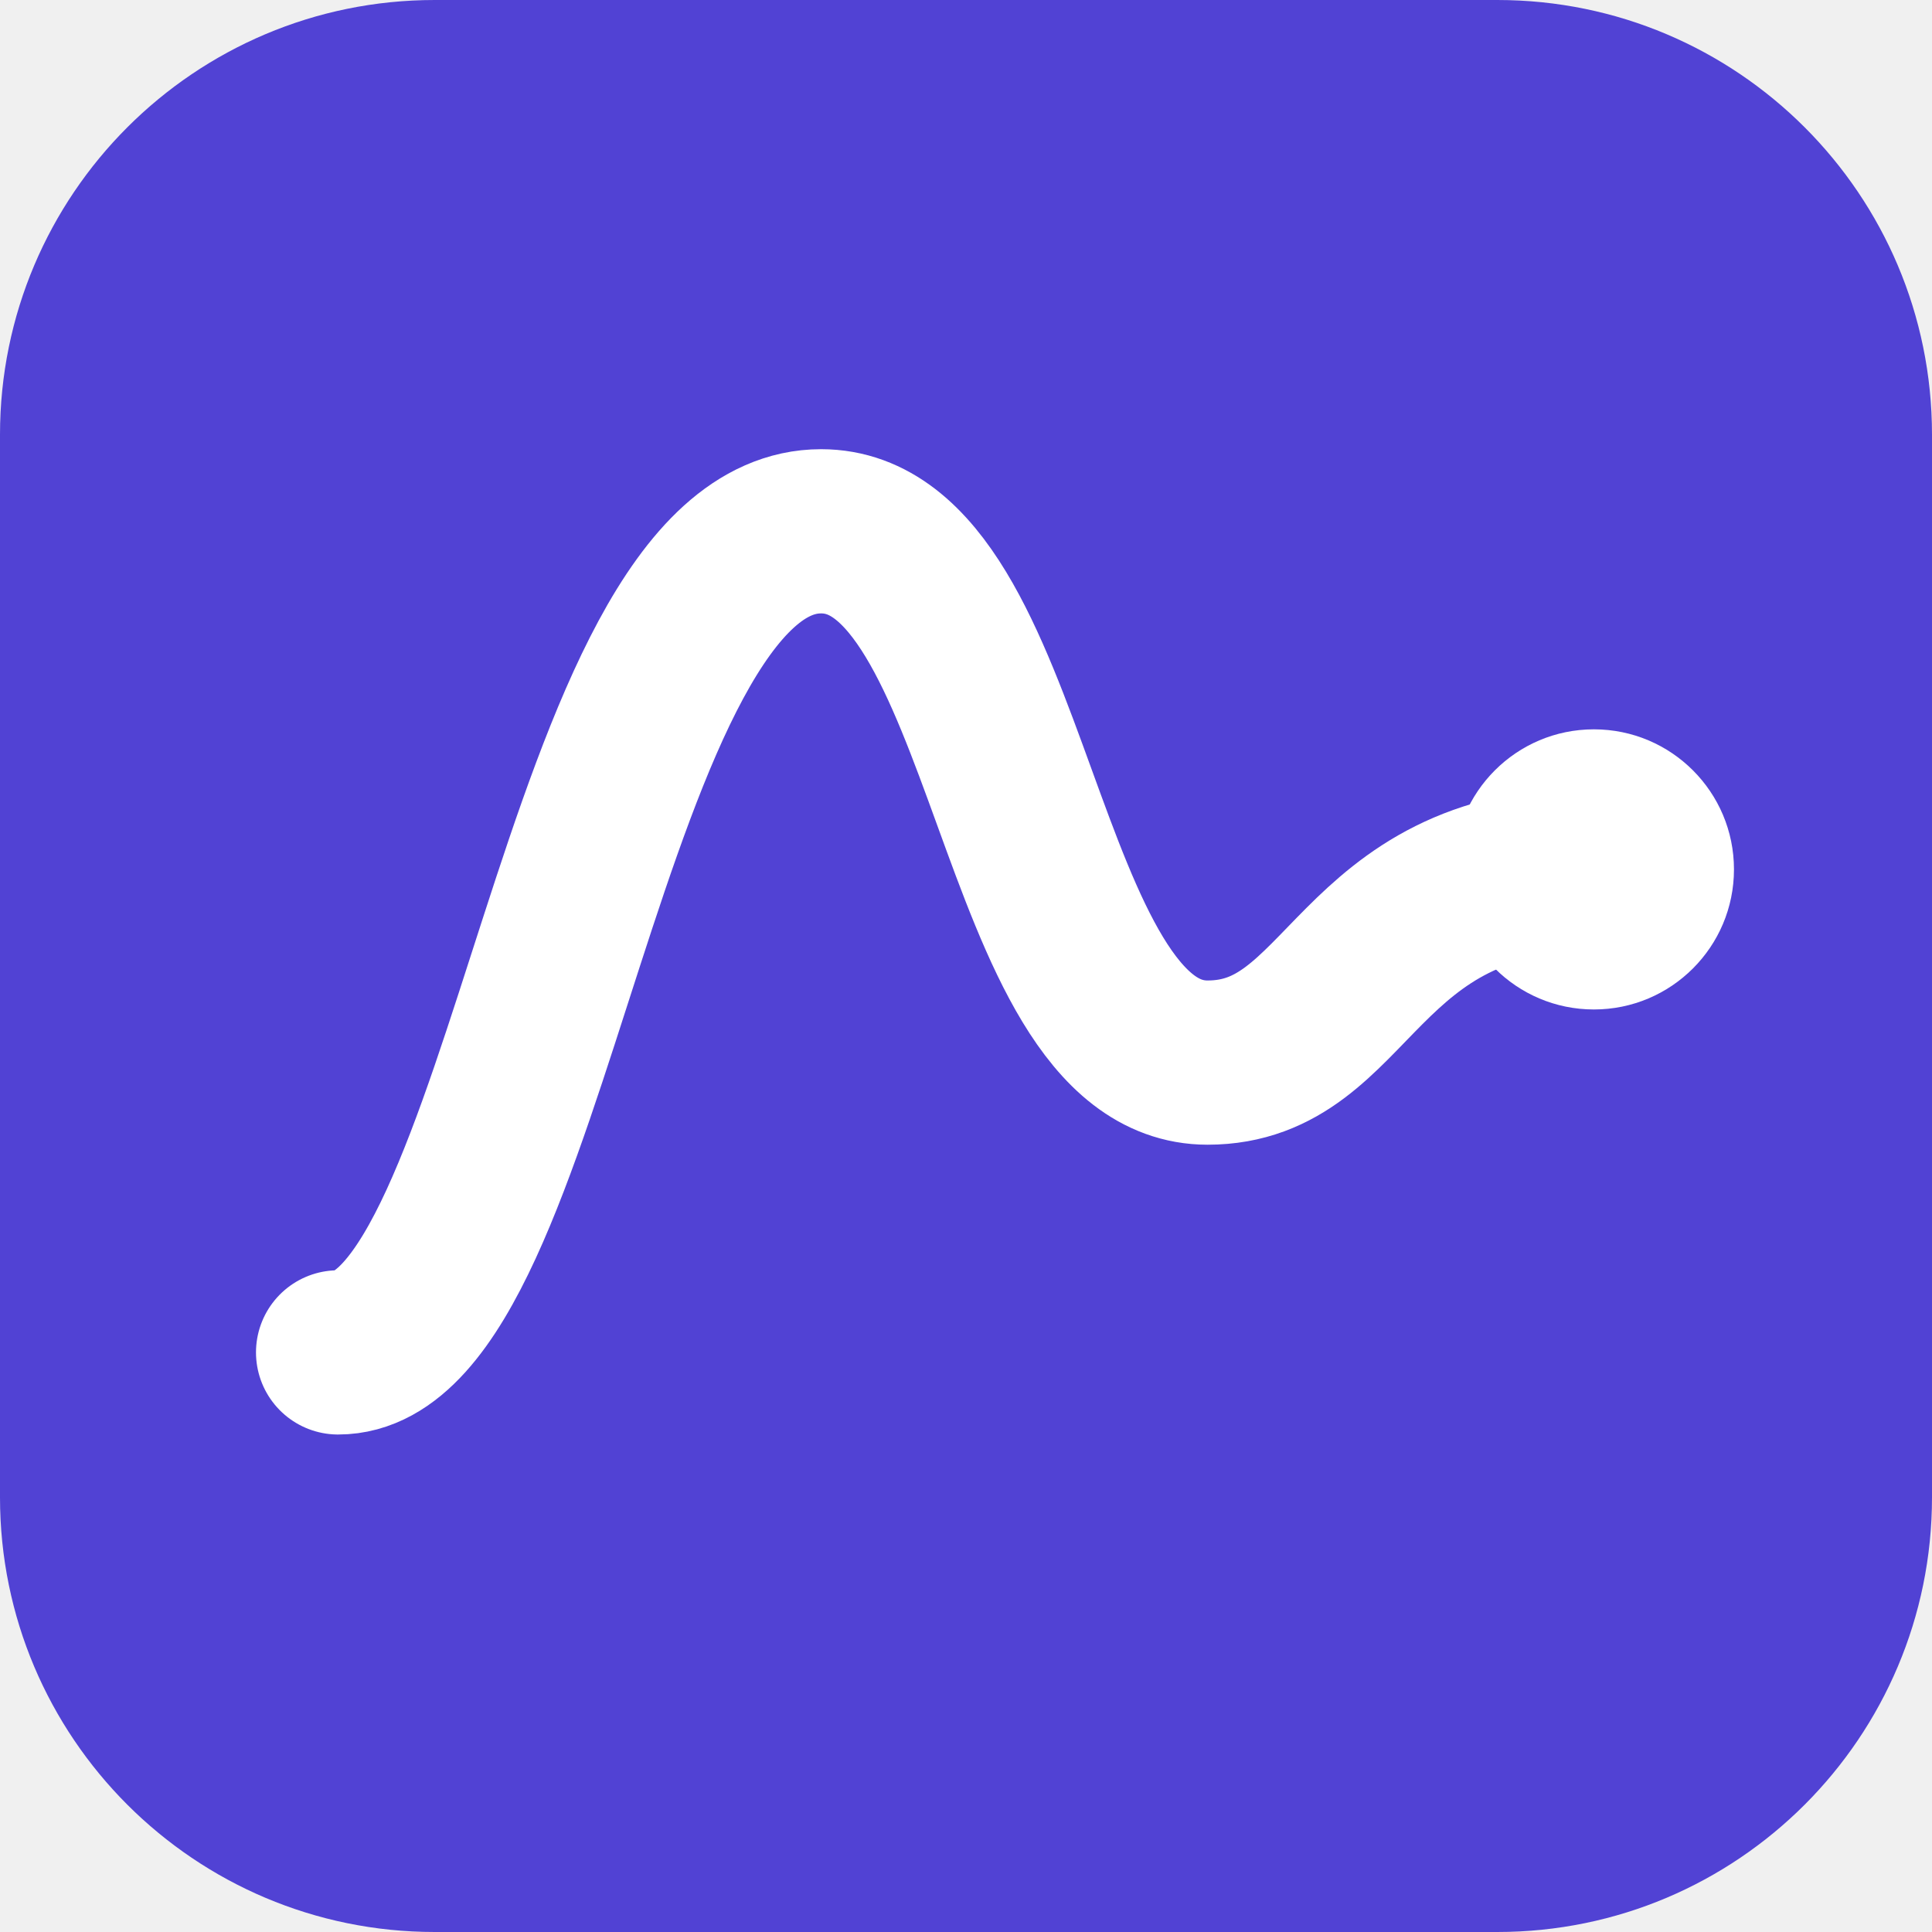
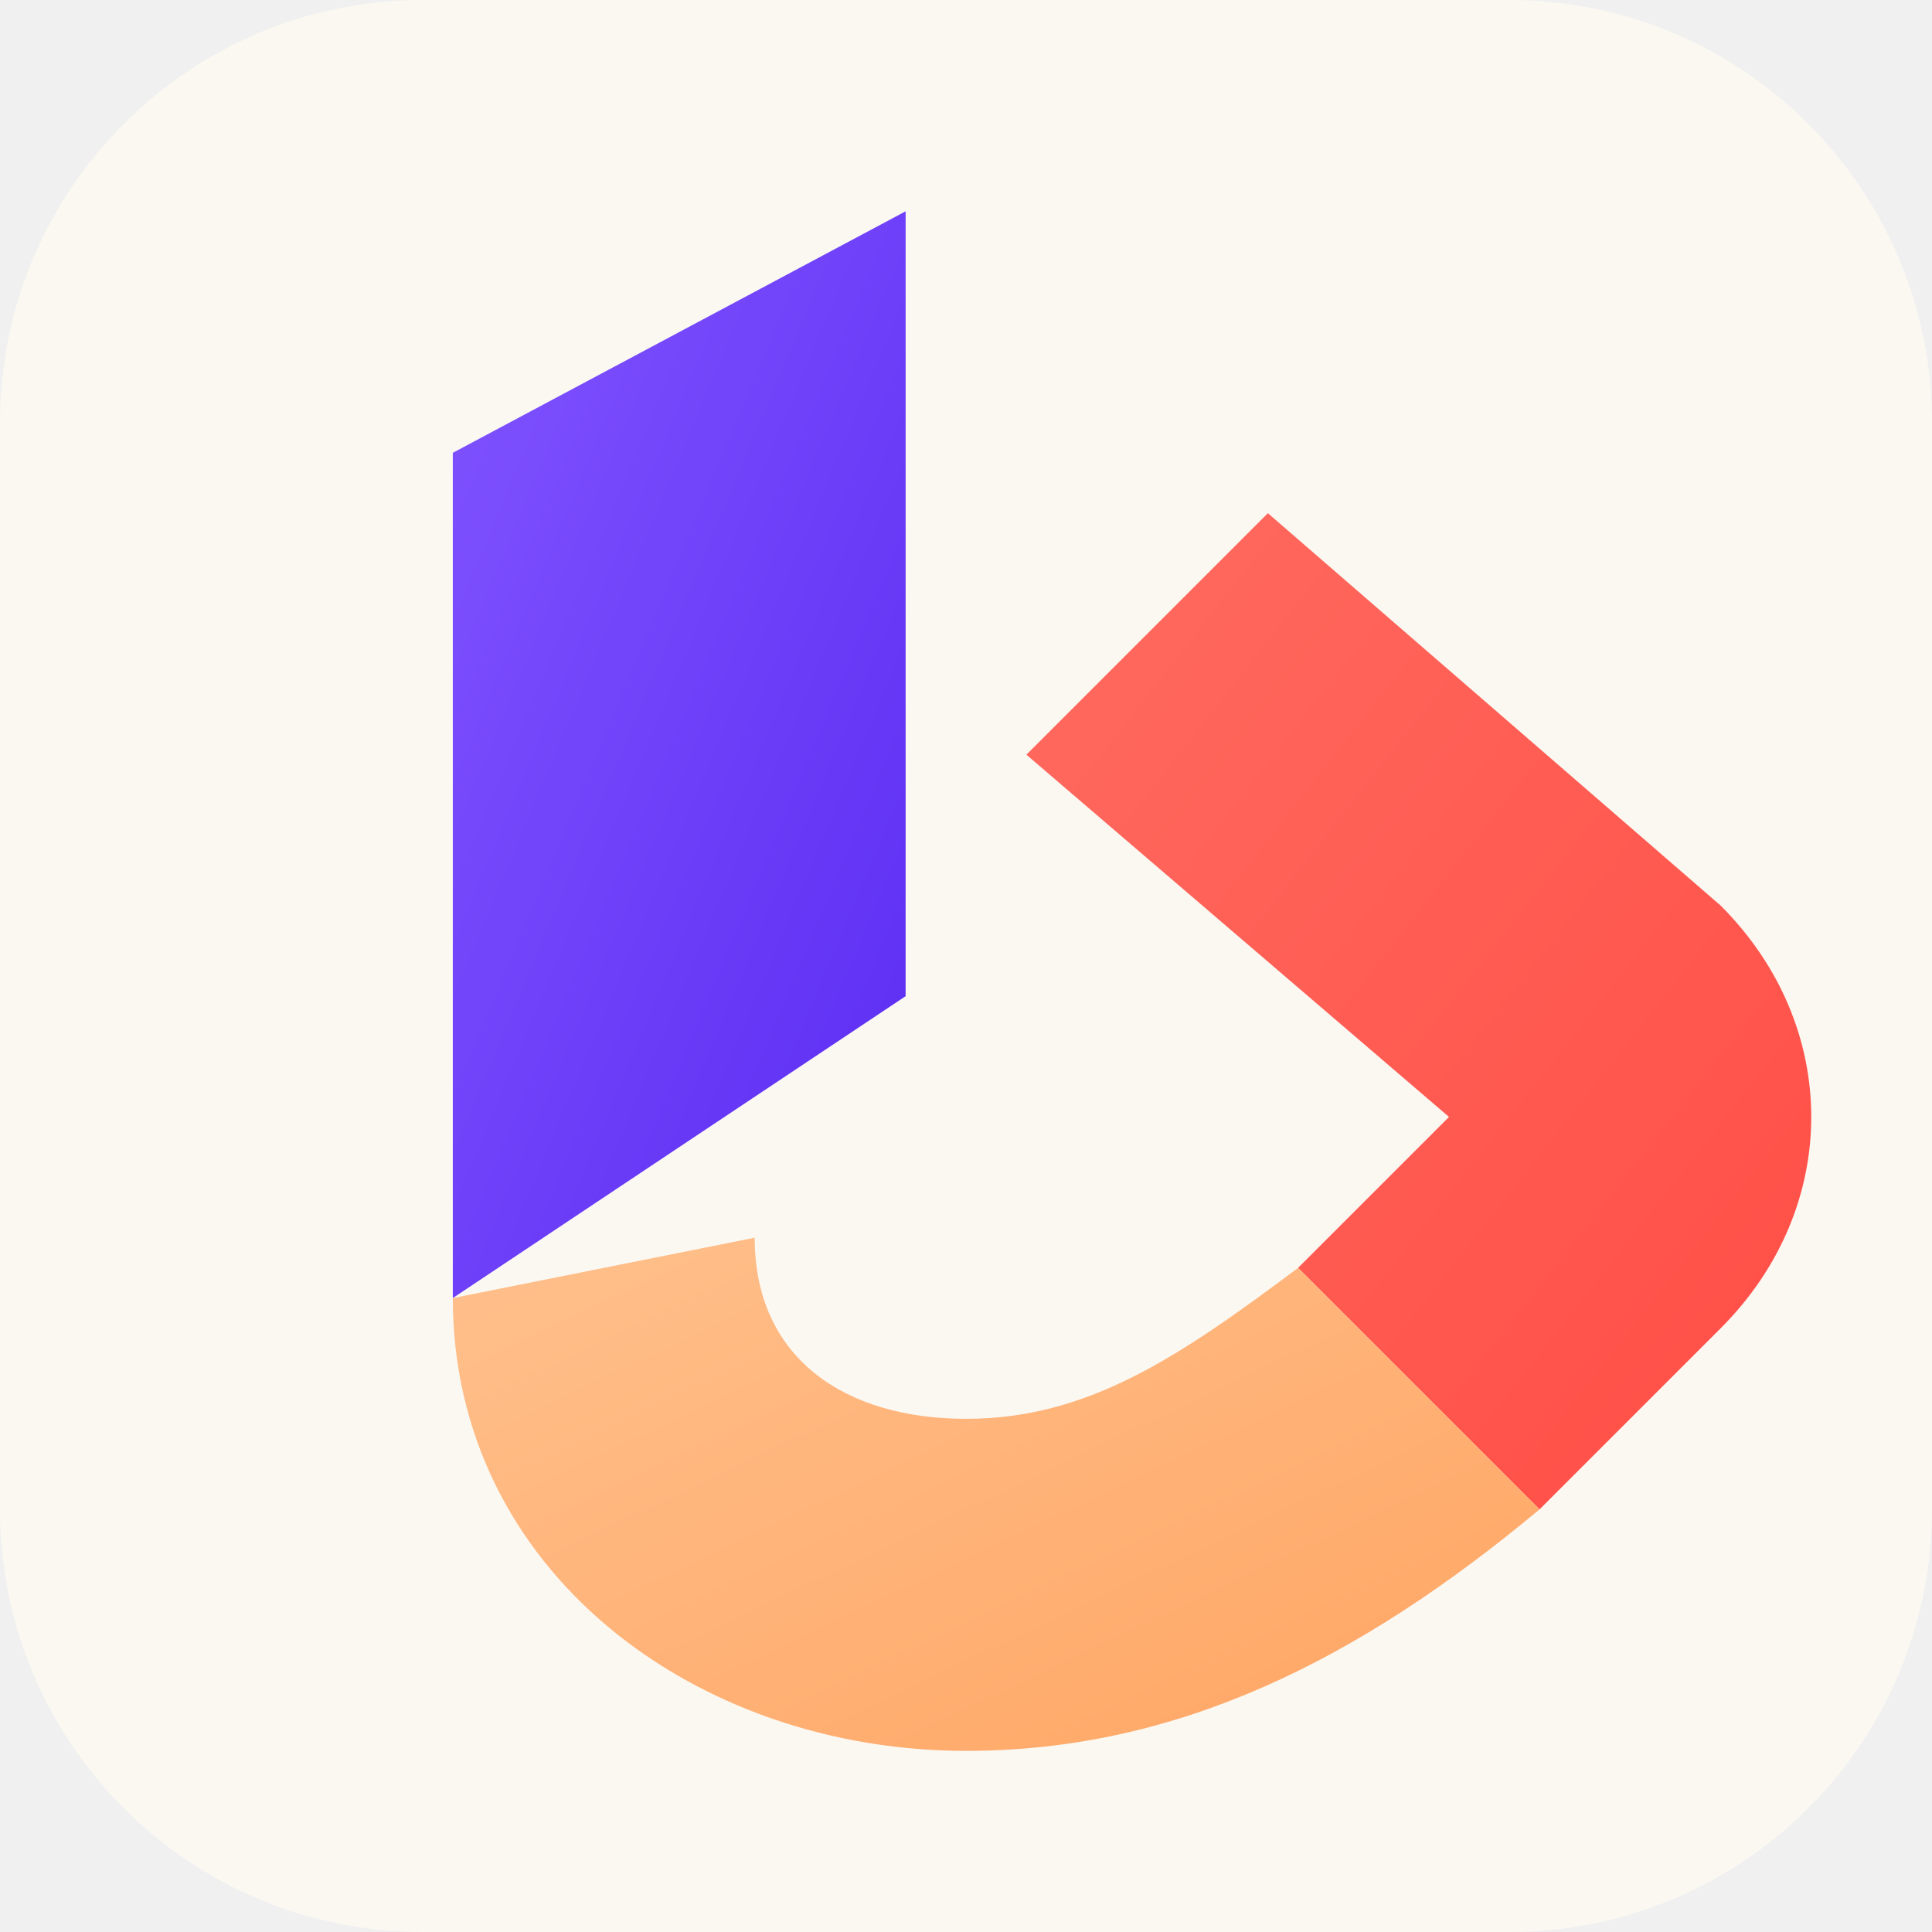
- <svg xmlns="http://www.w3.org/2000/svg" viewBox="0 0 40 40" width="40" height="40">
-   <rect width="40" height="40" rx="9" fill="#5142d4" />
-   <path d="M7 28 C 11 28, 12 11, 17 11 C 21 11, 21 22, 25 22 C 28 22, 28 18, 33 18" fill="none" stroke="#ffffff" stroke-width="3.4" stroke-linecap="round" stroke-linejoin="round" />
-   <circle cx="33" cy="18" r="2.9" fill="#ffffff" />
+ <svg xmlns="http://www.w3.org/2000/svg" viewBox="0 0 64 64">
+   <defs>
+     <linearGradient id="p" x1="0" y1="0" x2="1" y2="1">
+       <stop stop-color="#8154ff" />
+       <stop offset="1" stop-color="#5b2cf2" />
+     </linearGradient>
+     <linearGradient id="r" x1="0" y1="0" x2="1" y2="1">
+       <stop stop-color="#ff6b60" />
+       <stop offset="1" stop-color="#ff4d45" />
+     </linearGradient>
+     <linearGradient id="a" x1="0" y1="0" x2="1" y2="1">
+       <stop stop-color="#ffc08c" />
+       <stop offset="1" stop-color="#ffa563" />
+     </linearGradient>
+   </defs>
+   <rect width="64" height="64" rx="14" fill="#fbf8f2" />
+   <path d="M15 15 30 7v26L15 43V15Z" fill="url(#p)" />
+   <path d="m34 25 8-8 15 13c4 4 4 10 0 14l-6 6-8-8 5-5-14-12Z" fill="url(#r)" />
+   <path d="M15 43c0 9 8 15 17 15 7 0 13-3 19-8l-8-8c-4 3-7 5-11 5-4 0-7-2-7-6l-10 2Z" fill="url(#a)" />
</svg>
